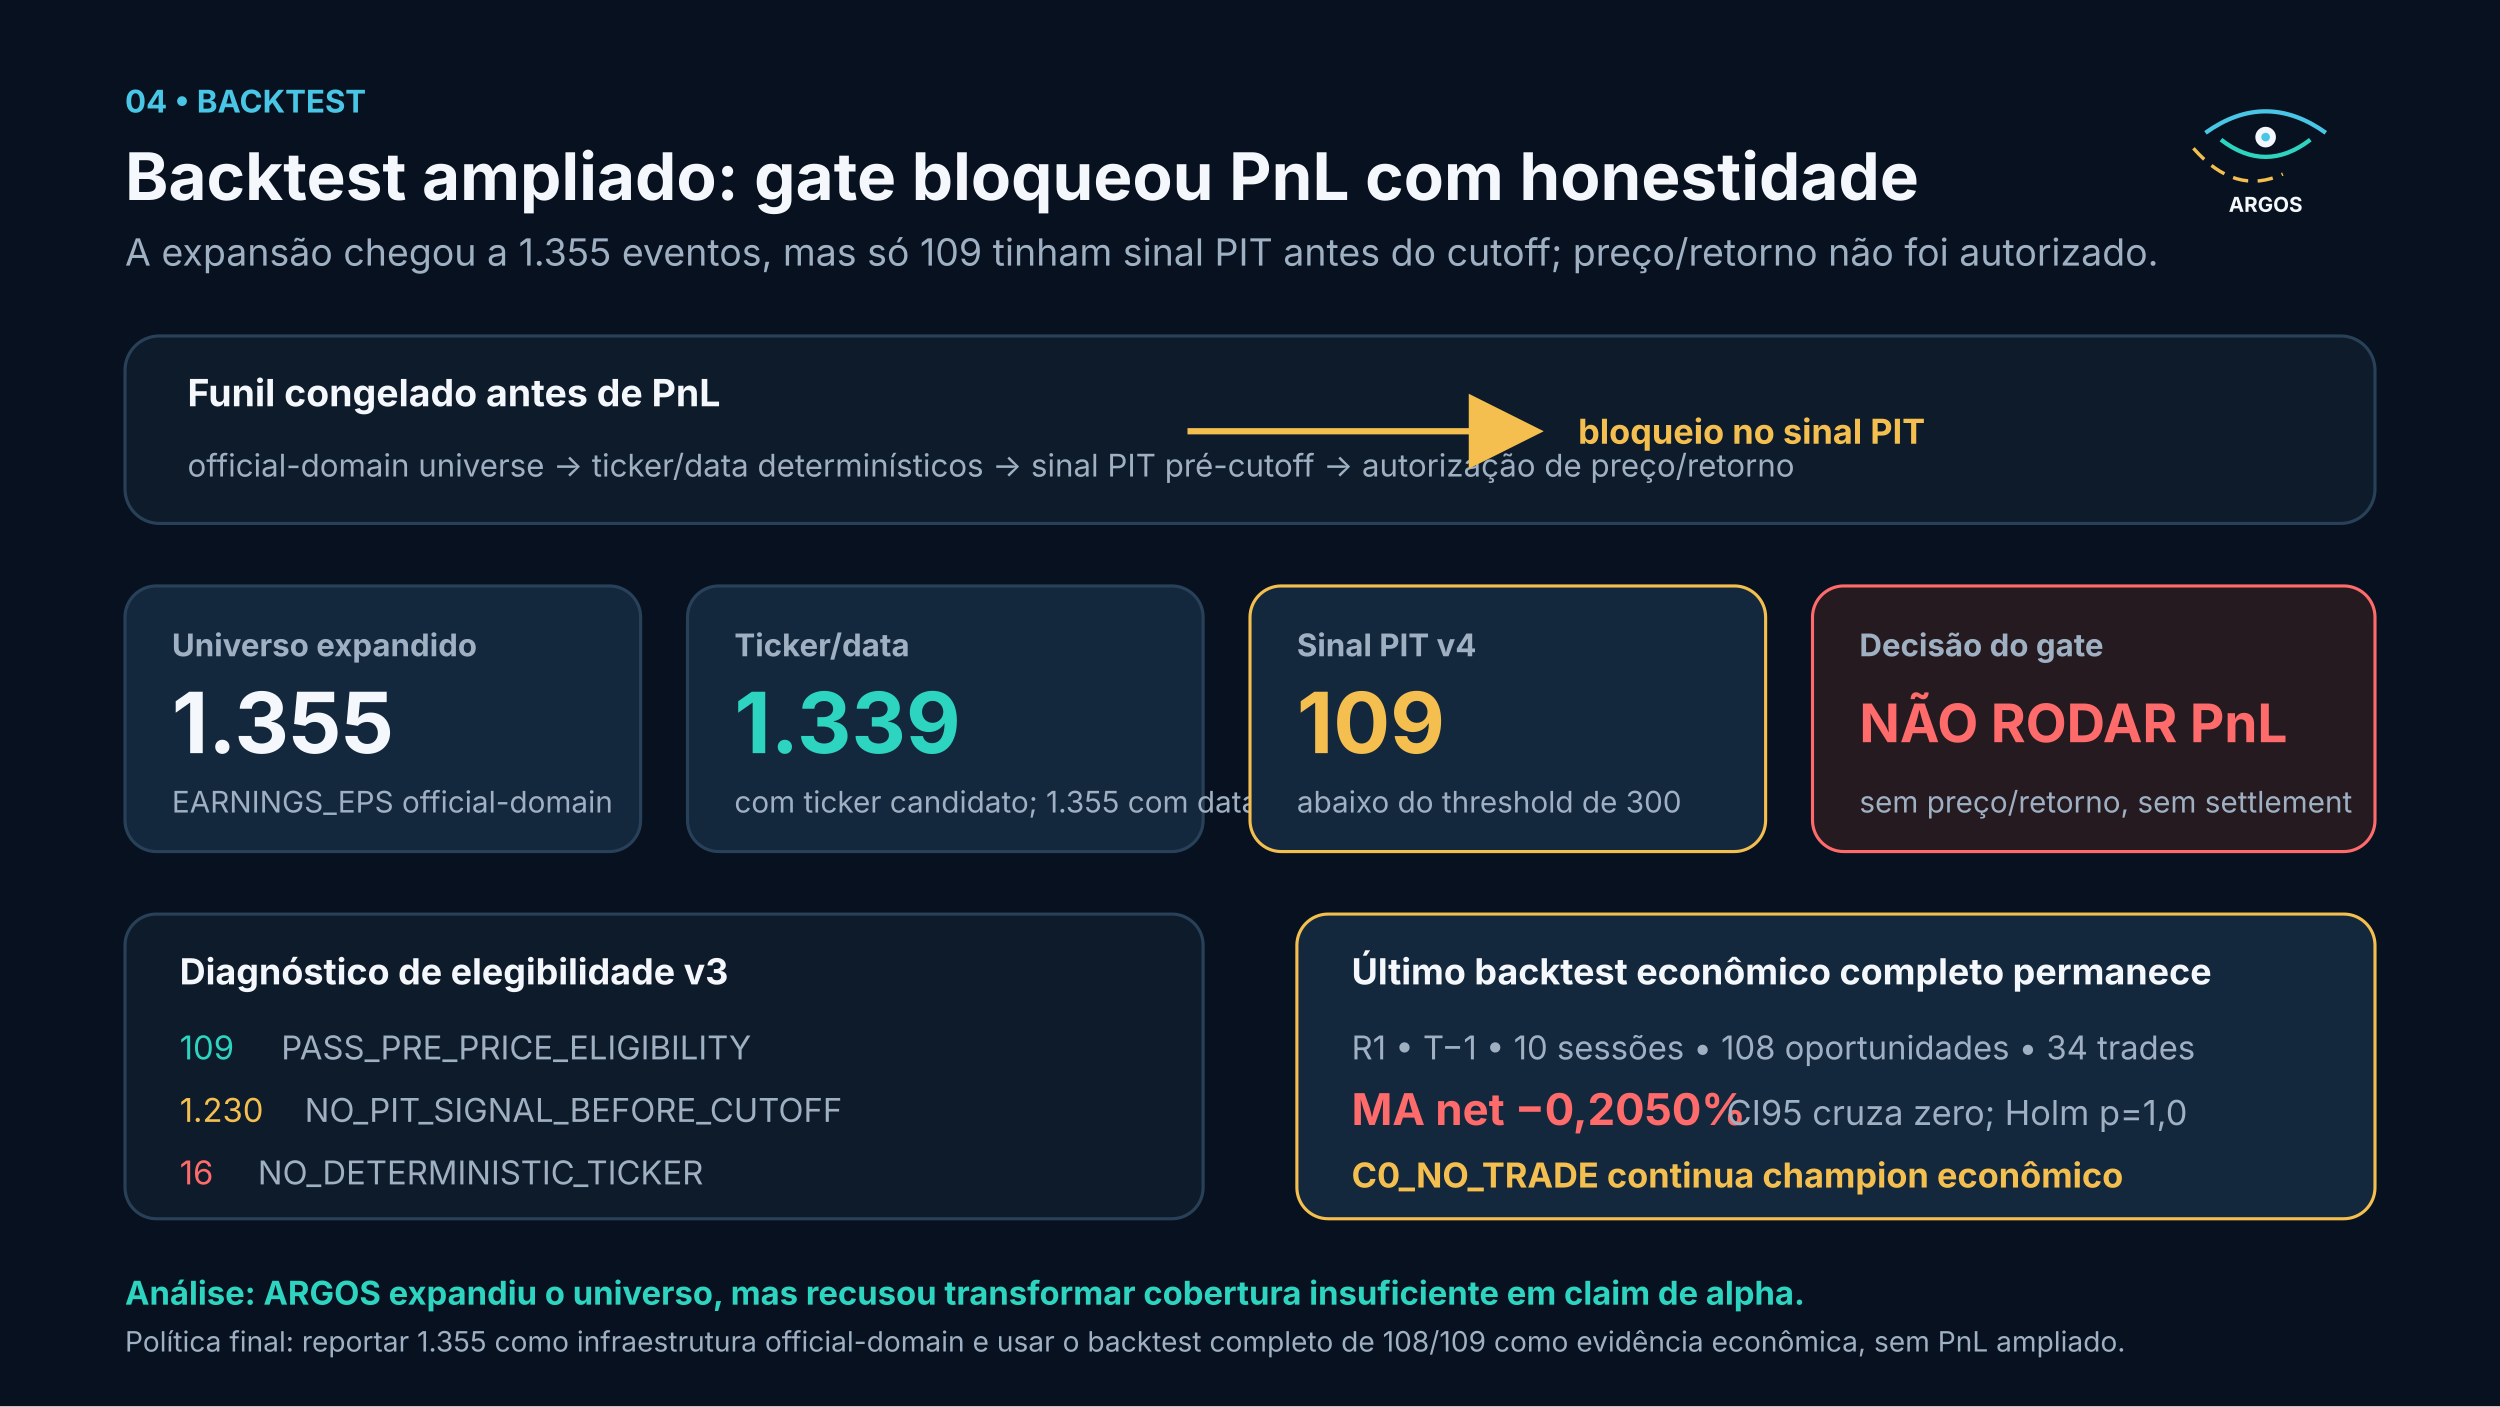
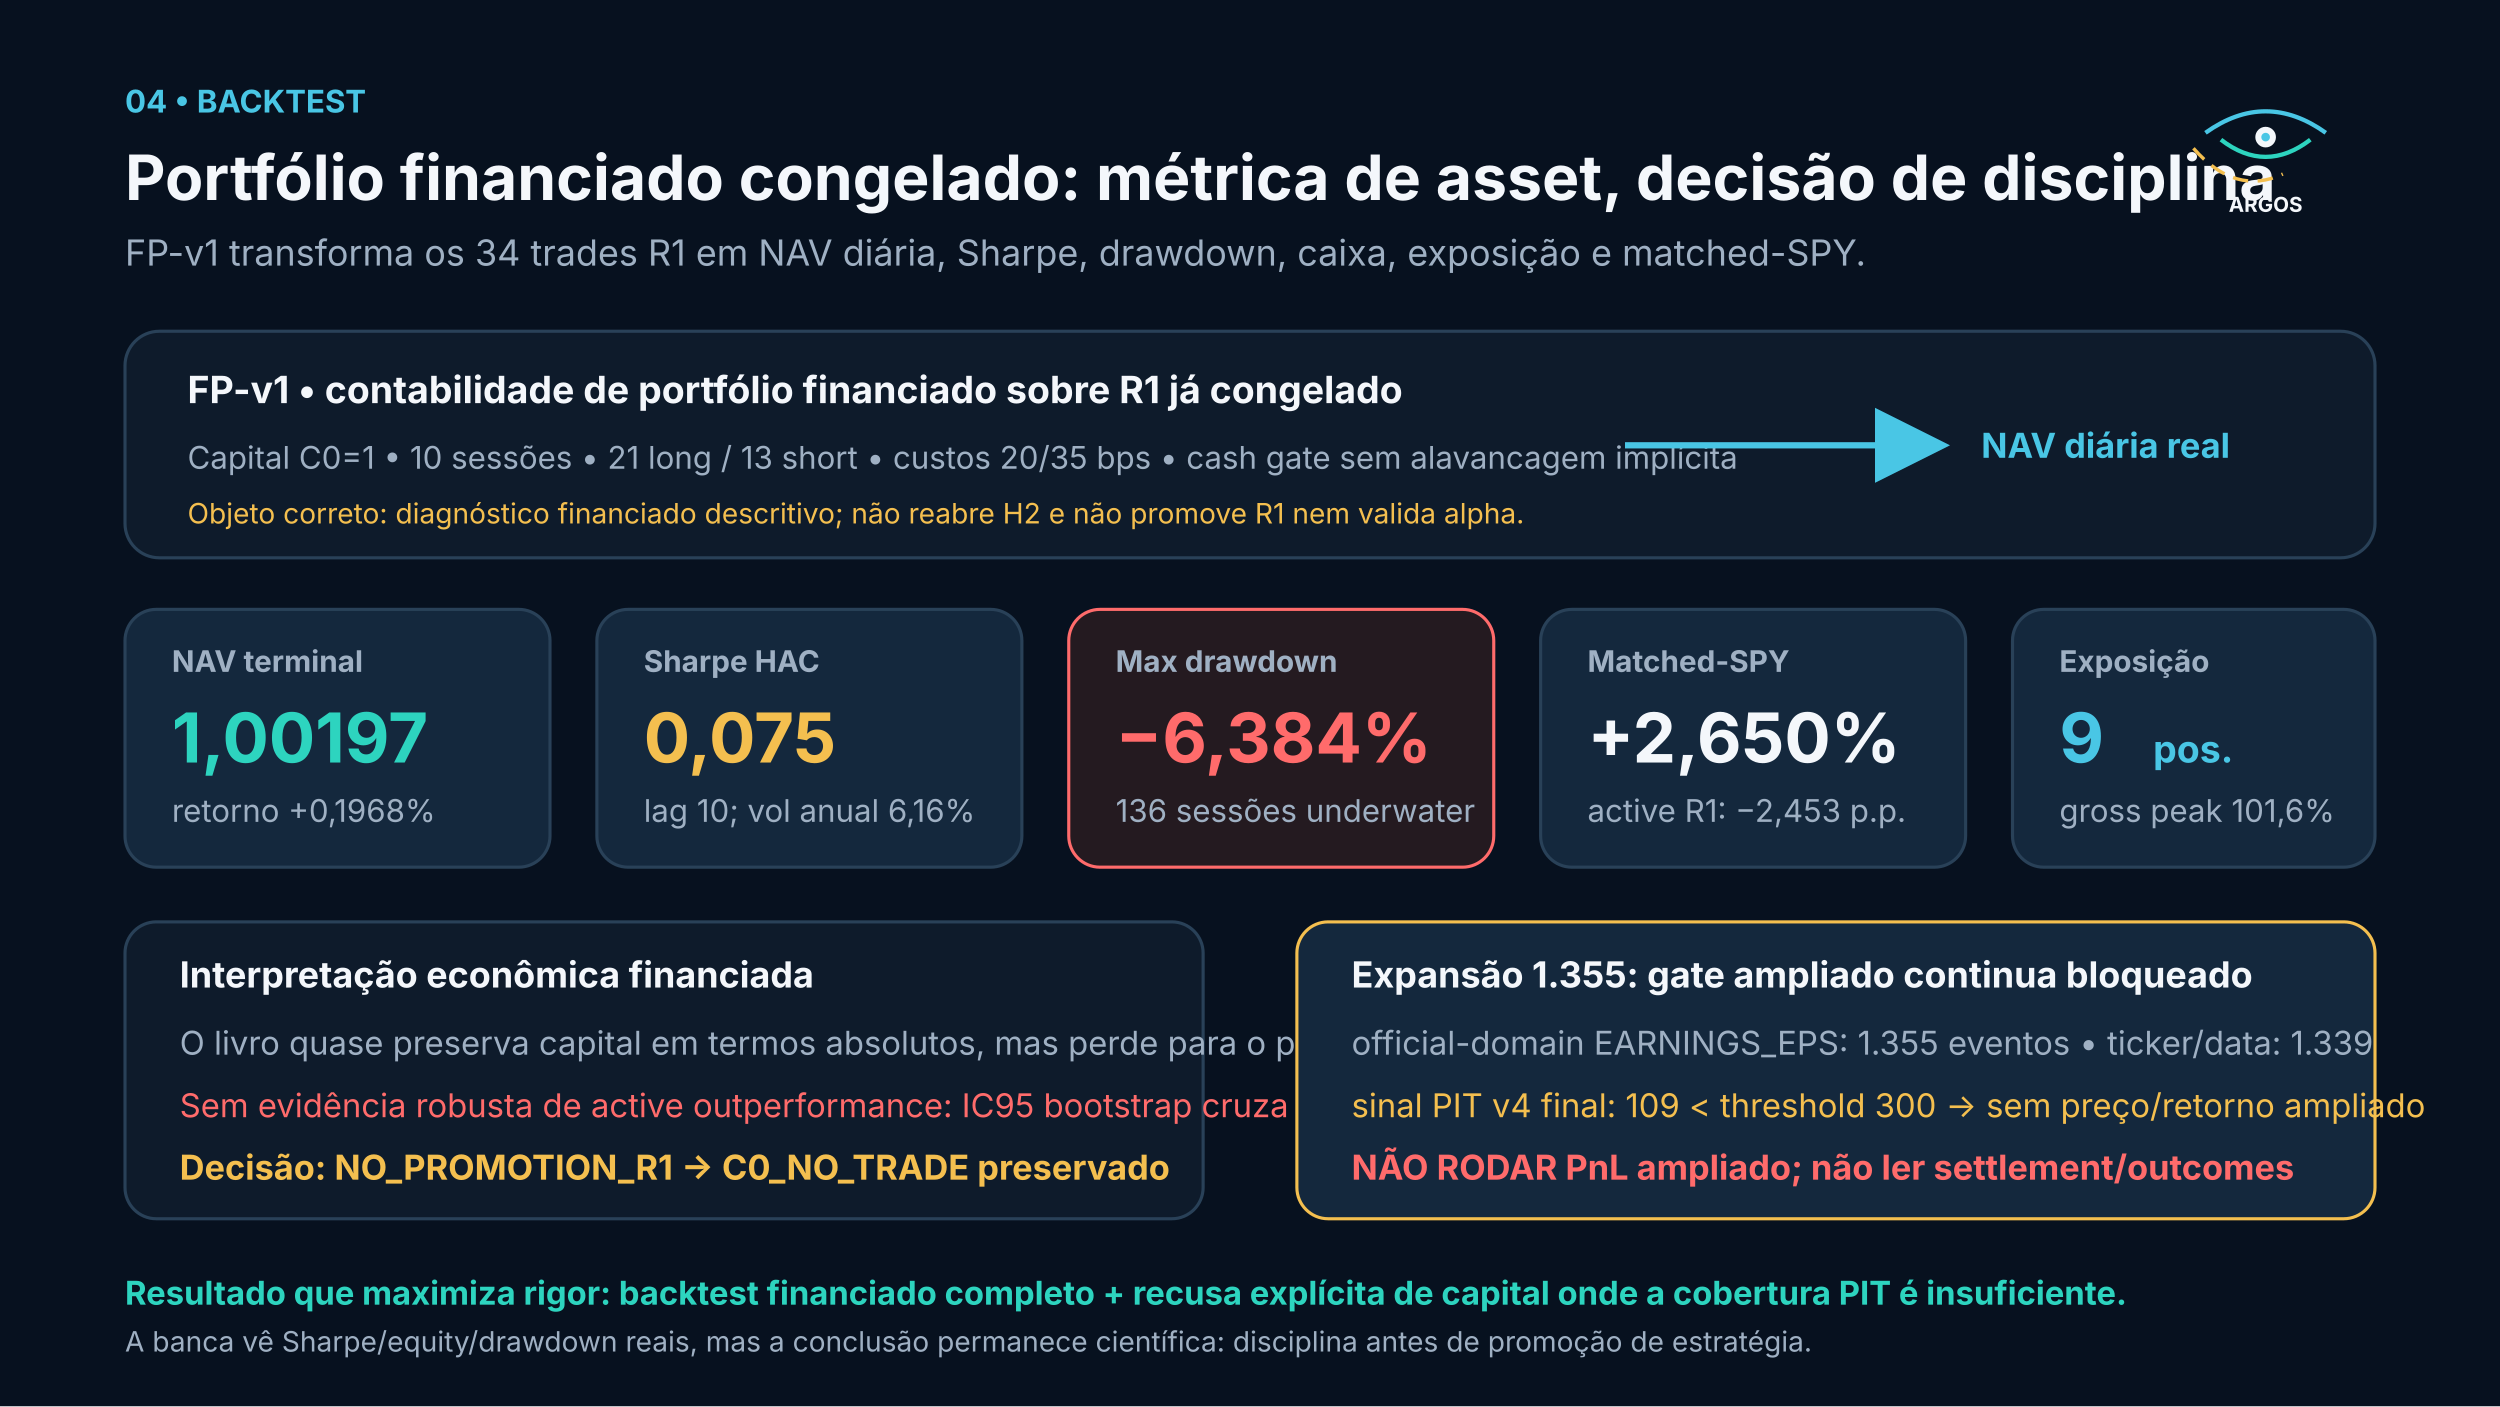
<svg xmlns="http://www.w3.org/2000/svg" width="1600" height="900" viewBox="0 0 1600 900">
  <defs>
    <marker id="arrowAmber" markerWidth="12" markerHeight="12" refX="10" refY="6" orient="auto">
      <path d="M0,0 L12,6 L0,12 z" fill="#F4BF4F" />
    </marker>
    <marker id="arrowCyan" markerWidth="12" markerHeight="12" refX="10" refY="6" orient="auto">
      <path d="M0,0 L12,6 L0,12 z" fill="#49C6E5" />
    </marker>
  </defs>
  <rect width="1600" height="900" fill="#07111F" />
  <text x="80" y="72" font-family="Inter,Segoe UI,Arial,sans-serif" font-size="20" font-weight="700" fill="#49C6E5">04 • BACKTEST</text>
-   <text x="80" y="128" font-family="Inter,Segoe UI,Arial,sans-serif" font-size="42" font-weight="700" fill="#F4F7FB">Backtest ampliado: gate bloqueou PnL com honestidade</text>
-   <text x="80" y="170" font-family="Inter,Segoe UI,Arial,sans-serif" font-size="24" font-weight="400" fill="#9FB0C3">A expansão chegou a 1.355 eventos, mas só 109 tinham sinal PIT antes do cutoff; preço/retorno não foi autorizado.</text>
+   <text x="80" y="128" font-family="Inter,Segoe UI,Arial,sans-serif" font-size="40" font-weight="700" fill="#F4F7FB">Portfólio financiado congelado: métrica de asset, decisão de disciplina</text>
+   <text x="80" y="170" font-family="Inter,Segoe UI,Arial,sans-serif" font-size="23" font-weight="400" fill="#9FB0C3">FP-v1 transforma os 34 trades R1 em NAV diária, Sharpe, drawdown, caixa, exposição e matched-SPY.</text>
  <path d="M 1411.5 85 Q 1450 57.5 1488.5 85" fill="none" stroke="#49C6E5" stroke-width="2.75" />
  <path d="M 1421.4 89.4 Q 1450 111.4 1478.6 89.4" fill="none" stroke="#2DD4BF" stroke-width="2.75" />
  <path d="M 1403.8 94.9 Q 1430.75 125.7 1461.0 111.4" fill="none" stroke="#F4BF4F" stroke-width="2.2" stroke-dasharray="9.9,6.05" />
  <circle cx="1450" cy="87.75" r="6.6" fill="#F4F7FB" />
  <circle cx="1450" cy="87.75" r="2.75" fill="#49C6E5" />
  <text x="1450" y="135.6" font-family="Inter,Segoe UI,Arial,sans-serif" font-size="13.2" font-weight="700" fill="#F4F7FB" text-anchor="middle">ARGOS</text>
-   <rect x="80" y="215" width="1440" height="120" rx="22" fill="#0E1B2B" stroke="#294158" stroke-width="2" />
-   <text x="120" y="260" font-family="Inter,Segoe UI,Arial,sans-serif" font-size="24" font-weight="700" fill="#F4F7FB">Funil congelado antes de PnL</text>
-   <text x="120" y="305" font-family="Inter,Segoe UI,Arial,sans-serif" font-size="20" fill="#9FB0C3">official-domain universe → ticker/data determinísticos → sinal PIT pré-cutoff → autorização de preço/retorno</text>
-   <line x1="760" y1="276" x2="980" y2="276" stroke="#F4BF4F" stroke-width="4" marker-end="url(#arrowAmber)" />
-   <text x="1010" y="284" font-family="Inter,Segoe UI,Arial,sans-serif" font-size="22" font-weight="700" fill="#F4BF4F">bloqueio no sinal PIT</text>
-   <rect x="80" y="375" width="330" height="170" rx="20" fill="#14283D" stroke="#294158" stroke-width="2" />
-   <text x="110" y="420" font-family="Inter,Segoe UI,Arial,sans-serif" font-size="20" font-weight="700" fill="#9FB0C3">Universo expandido</text>
-   <text x="110" y="482" font-family="Inter,Segoe UI,Arial,sans-serif" font-size="54" font-weight="700" fill="#F4F7FB">1.355</text>
-   <text x="110" y="520" font-family="Inter,Segoe UI,Arial,sans-serif" font-size="19" fill="#9FB0C3">EARNINGS_EPS official-domain</text>
-   <rect x="440" y="375" width="330" height="170" rx="20" fill="#14283D" stroke="#294158" stroke-width="2" />
-   <text x="470" y="420" font-family="Inter,Segoe UI,Arial,sans-serif" font-size="20" font-weight="700" fill="#9FB0C3">Ticker/data</text>
-   <text x="470" y="482" font-family="Inter,Segoe UI,Arial,sans-serif" font-size="54" font-weight="700" fill="#2DD4BF">1.339</text>
-   <text x="470" y="520" font-family="Inter,Segoe UI,Arial,sans-serif" font-size="19" fill="#9FB0C3">com ticker candidato; 1.355 com data</text>
-   <rect x="800" y="375" width="330" height="170" rx="20" fill="#14283D" stroke="#F4BF4F" stroke-width="2" />
-   <text x="830" y="420" font-family="Inter,Segoe UI,Arial,sans-serif" font-size="20" font-weight="700" fill="#9FB0C3">Sinal PIT v4</text>
-   <text x="830" y="482" font-family="Inter,Segoe UI,Arial,sans-serif" font-size="54" font-weight="700" fill="#F4BF4F">109</text>
-   <text x="830" y="520" font-family="Inter,Segoe UI,Arial,sans-serif" font-size="19" fill="#9FB0C3">abaixo do threshold de 300</text>
-   <rect x="1160" y="375" width="360" height="170" rx="20" fill="#241A20" stroke="#FF6B6B" stroke-width="2" />
-   <text x="1190" y="420" font-family="Inter,Segoe UI,Arial,sans-serif" font-size="20" font-weight="700" fill="#9FB0C3">Decisão do gate</text>
-   <text x="1190" y="475" font-family="Inter,Segoe UI,Arial,sans-serif" font-size="34" font-weight="700" fill="#FF6B6B">NÃO RODAR PnL</text>
-   <text x="1190" y="520" font-family="Inter,Segoe UI,Arial,sans-serif" font-size="19" fill="#9FB0C3">sem preço/retorno, sem settlement</text>
-   <rect x="80" y="585" width="690" height="195" rx="20" fill="#0E1B2B" stroke="#294158" stroke-width="2" />
-   <text x="115" y="630" font-family="Inter,Segoe UI,Arial,sans-serif" font-size="23" font-weight="700" fill="#F4F7FB">Diagnóstico de elegibilidade v3</text>
-   <text x="115" y="678" font-family="Inter,Segoe UI,Arial,sans-serif" font-size="21" fill="#2DD4BF">109</text>
-   <text x="180" y="678" font-family="Inter,Segoe UI,Arial,sans-serif" font-size="21" fill="#9FB0C3">PASS_PRE_PRICE_ELIGIBILITY</text>
-   <text x="115" y="718" font-family="Inter,Segoe UI,Arial,sans-serif" font-size="21" fill="#F4BF4F">1.230</text>
-   <text x="195" y="718" font-family="Inter,Segoe UI,Arial,sans-serif" font-size="21" fill="#9FB0C3">NO_PIT_SIGNAL_BEFORE_CUTOFF</text>
-   <text x="115" y="758" font-family="Inter,Segoe UI,Arial,sans-serif" font-size="21" fill="#FF6B6B">16</text>
-   <text x="165" y="758" font-family="Inter,Segoe UI,Arial,sans-serif" font-size="21" fill="#9FB0C3">NO_DETERMINISTIC_TICKER</text>
-   <rect x="830" y="585" width="690" height="195" rx="20" fill="#14283D" stroke="#F4BF4F" stroke-width="2" />
-   <text x="865" y="630" font-family="Inter,Segoe UI,Arial,sans-serif" font-size="23" font-weight="700" fill="#F4F7FB">Último backtest econômico completo permanece</text>
-   <text x="865" y="678" font-family="Inter,Segoe UI,Arial,sans-serif" font-size="21" fill="#9FB0C3">R1 • T−1 • 10 sessões • 108 oportunidades • 34 trades</text>
-   <text x="865" y="720" font-family="Inter,Segoe UI,Arial,sans-serif" font-size="28" font-weight="700" fill="#FF6B6B">MA net −0,2050%</text>
-   <text x="1105" y="720" font-family="Inter,Segoe UI,Arial,sans-serif" font-size="22" fill="#9FB0C3">CI95 cruza zero; Holm p=1,0</text>
-   <text x="865" y="760" font-family="Inter,Segoe UI,Arial,sans-serif" font-size="22" font-weight="700" fill="#F4BF4F">C0_NO_TRADE continua champion econômico</text>
-   <text x="80" y="835" font-family="Inter,Segoe UI,Arial,sans-serif" font-size="21" font-weight="700" fill="#2DD4BF">Análise: ARGOS expandiu o universo, mas recusou transformar cobertura insuficiente em claim de alpha.</text>
-   <text x="80" y="865" font-family="Inter,Segoe UI,Arial,sans-serif" font-size="18" fill="#9FB0C3">Política final: reportar 1.355 como infraestrutura official-domain e usar o backtest completo de 108/109 como evidência econômica, sem PnL ampliado.</text>
+   <rect x="80" y="212" width="1440" height="145" rx="22" fill="#0E1B2B" stroke="#294158" stroke-width="2" />
+   <text x="120" y="258" font-family="Inter,Segoe UI,Arial,sans-serif" font-size="24" font-weight="700" fill="#F4F7FB">FP-v1 • contabilidade de portfólio financiado sobre R1 já congelado</text>
+   <text x="120" y="300" font-family="Inter,Segoe UI,Arial,sans-serif" font-size="20" fill="#9FB0C3">Capital C0=1 • 10 sessões • 21 long / 13 short • custos 20/35 bps • cash gate sem alavancagem implícita</text>
+   <line x1="1040" y1="285" x2="1240" y2="285" stroke="#49C6E5" stroke-width="4" marker-end="url(#arrowCyan)" />
+   <text x="1268" y="293" font-family="Inter,Segoe UI,Arial,sans-serif" font-size="22" font-weight="700" fill="#49C6E5">NAV diária real</text>
+   <text x="120" y="335" font-family="Inter,Segoe UI,Arial,sans-serif" font-size="18" fill="#F4BF4F">Objeto correto: diagnóstico financiado descritivo; não reabre H2 e não promove R1 nem valida alpha.</text>
+   <rect x="80" y="390" width="272" height="165" rx="20" fill="#14283D" stroke="#294158" stroke-width="2" />
+   <text x="110" y="430" font-family="Inter,Segoe UI,Arial,sans-serif" font-size="19" font-weight="700" fill="#9FB0C3">NAV terminal</text>
+   <text x="110" y="488" font-family="Inter,Segoe UI,Arial,sans-serif" font-size="44" font-weight="700" fill="#2DD4BF">1,00197</text>
+   <text x="110" y="526" font-family="Inter,Segoe UI,Arial,sans-serif" font-size="20" fill="#9FB0C3">retorno +0,1968%</text>
+   <rect x="382" y="390" width="272" height="165" rx="20" fill="#14283D" stroke="#294158" stroke-width="2" />
+   <text x="412" y="430" font-family="Inter,Segoe UI,Arial,sans-serif" font-size="19" font-weight="700" fill="#9FB0C3">Sharpe HAC</text>
+   <text x="412" y="488" font-family="Inter,Segoe UI,Arial,sans-serif" font-size="44" font-weight="700" fill="#F4BF4F">0,075</text>
+   <text x="412" y="526" font-family="Inter,Segoe UI,Arial,sans-serif" font-size="20" fill="#9FB0C3">lag 10; vol anual 6,16%</text>
+   <rect x="684" y="390" width="272" height="165" rx="20" fill="#241A20" stroke="#FF6B6B" stroke-width="2" />
+   <text x="714" y="430" font-family="Inter,Segoe UI,Arial,sans-serif" font-size="19" font-weight="700" fill="#9FB0C3">Max drawdown</text>
+   <text x="714" y="488" font-family="Inter,Segoe UI,Arial,sans-serif" font-size="44" font-weight="700" fill="#FF6B6B">−6,384%</text>
+   <text x="714" y="526" font-family="Inter,Segoe UI,Arial,sans-serif" font-size="20" fill="#9FB0C3">136 sessões underwater</text>
+   <rect x="986" y="390" width="272" height="165" rx="20" fill="#14283D" stroke="#294158" stroke-width="2" />
+   <text x="1016" y="430" font-family="Inter,Segoe UI,Arial,sans-serif" font-size="19" font-weight="700" fill="#9FB0C3">Matched-SPY</text>
+   <text x="1016" y="488" font-family="Inter,Segoe UI,Arial,sans-serif" font-size="44" font-weight="700" fill="#F4F7FB">+2,650%</text>
+   <text x="1016" y="526" font-family="Inter,Segoe UI,Arial,sans-serif" font-size="20" fill="#9FB0C3">active R1: −2,453 p.p.</text>
+   <rect x="1288" y="390" width="232" height="165" rx="20" fill="#14283D" stroke="#294158" stroke-width="2" />
+   <text x="1318" y="430" font-family="Inter,Segoe UI,Arial,sans-serif" font-size="19" font-weight="700" fill="#9FB0C3">Exposição</text>
+   <text x="1318" y="488" font-family="Inter,Segoe UI,Arial,sans-serif" font-size="44" font-weight="700" fill="#49C6E5">9</text>
+   <text x="1378" y="488" font-family="Inter,Segoe UI,Arial,sans-serif" font-size="24" font-weight="700" fill="#49C6E5">pos.</text>
+   <text x="1318" y="526" font-family="Inter,Segoe UI,Arial,sans-serif" font-size="20" fill="#9FB0C3">gross peak 101,6%</text>
+   <rect x="80" y="590" width="690" height="190" rx="20" fill="#0E1B2B" stroke="#294158" stroke-width="2" />
+   <text x="115" y="632" font-family="Inter,Segoe UI,Arial,sans-serif" font-size="23" font-weight="700" fill="#F4F7FB">Interpretação econômica financiada</text>
+   <text x="115" y="675" font-family="Inter,Segoe UI,Arial,sans-serif" font-size="21" fill="#9FB0C3">O livro quase preserva capital em termos absolutos, mas perde para o pseudo-book SPY causalmente alinhado.</text>
+   <text x="115" y="715" font-family="Inter,Segoe UI,Arial,sans-serif" font-size="21" fill="#FF6B6B">Sem evidência robusta de active outperformance: IC95 bootstrap cruza zero.</text>
+   <text x="115" y="755" font-family="Inter,Segoe UI,Arial,sans-serif" font-size="22" font-weight="700" fill="#F4BF4F">Decisão: NO_PROMOTION_R1 → C0_NO_TRADE preservado</text>
+   <rect x="830" y="590" width="690" height="190" rx="20" fill="#14283D" stroke="#F4BF4F" stroke-width="2" />
+   <text x="865" y="632" font-family="Inter,Segoe UI,Arial,sans-serif" font-size="23" font-weight="700" fill="#F4F7FB">Expansão 1.355: gate ampliado continua bloqueado</text>
+   <text x="865" y="675" font-family="Inter,Segoe UI,Arial,sans-serif" font-size="21" fill="#9FB0C3">official-domain EARNINGS_EPS: 1.355 eventos • ticker/data: 1.339</text>
+   <text x="865" y="715" font-family="Inter,Segoe UI,Arial,sans-serif" font-size="21" fill="#F4BF4F">sinal PIT v4 final: 109 &lt; threshold 300 → sem preço/retorno ampliado</text>
+   <text x="865" y="755" font-family="Inter,Segoe UI,Arial,sans-serif" font-size="22" font-weight="700" fill="#FF6B6B">NÃO RODAR PnL ampliado; não ler settlement/outcomes</text>
+   <text x="80" y="835" font-family="Inter,Segoe UI,Arial,sans-serif" font-size="21" font-weight="700" fill="#2DD4BF">Resultado que maximiza rigor: backtest financiado completo + recusa explícita de capital onde a cobertura PIT é insuficiente.</text>
+   <text x="80" y="865" font-family="Inter,Segoe UI,Arial,sans-serif" font-size="18" fill="#9FB0C3">A banca vê Sharpe/equity/drawdown reais, mas a conclusão permanece científica: disciplina antes de promoção de estratégia.</text>
</svg>
